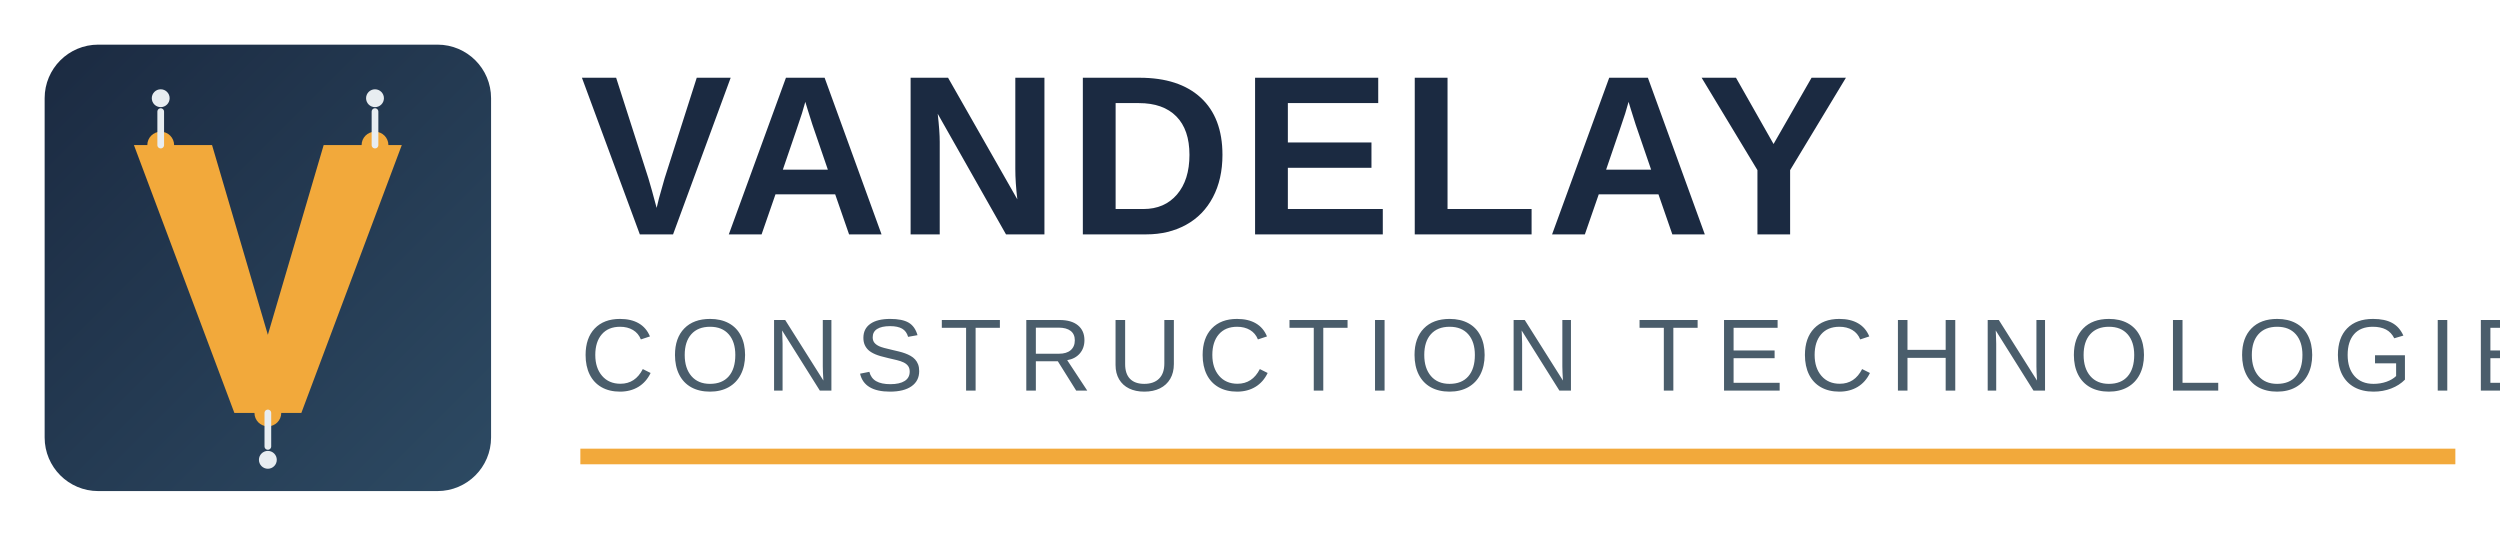
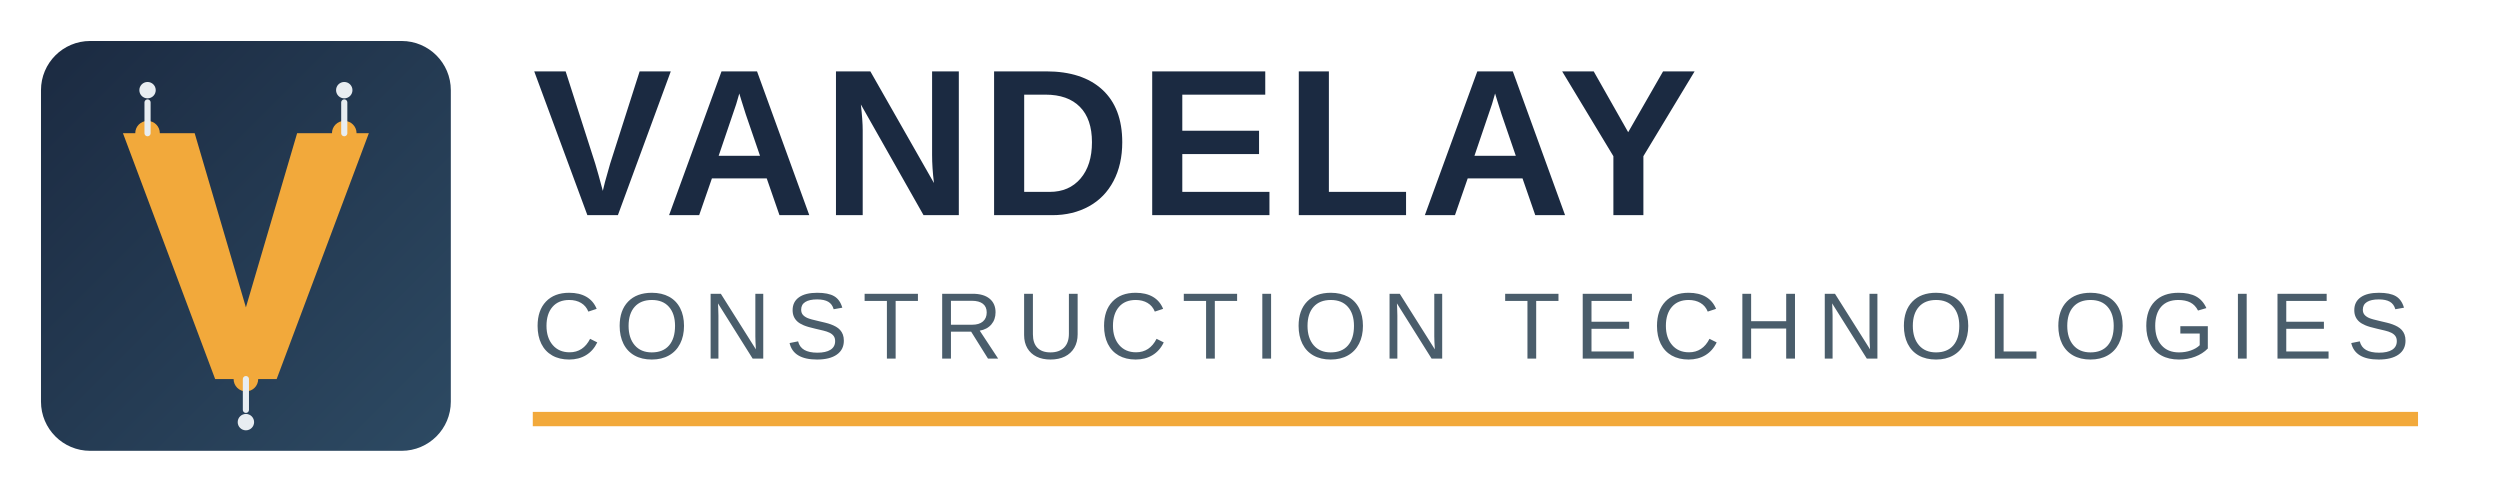
- <svg xmlns="http://www.w3.org/2000/svg" viewBox="0 0 1120 240">
+ <svg xmlns="http://www.w3.org/2000/svg" width="1220" height="240" viewBox="0 0 1220 240">
  <defs>
    <linearGradient id="markGrad" x1="0%" y1="0%" x2="100%" y2="100%">
      <stop offset="0%" stop-color="#1B2A41" />
      <stop offset="100%" stop-color="#2D4A63" />
    </linearGradient>
  </defs>
  <g transform="translate(20,20)">
    <rect x="0" y="0" width="200" height="200" rx="24" fill="url(#markGrad)" />
    <path d="M 40 45 L 75 45 L 100 130 L 125 45 L 160 45 L 115 165 L 85 165 Z" fill="#F2A93B" />
    <circle cx="52" cy="45" r="6" fill="#F2A93B" />
    <circle cx="148" cy="45" r="6" fill="#F2A93B" />
    <circle cx="100" cy="165" r="6" fill="#F2A93B" />
    <line x1="52" y1="45" x2="52" y2="30" stroke="#E8EDF1" stroke-width="3" stroke-linecap="round" />
    <line x1="148" y1="45" x2="148" y2="30" stroke="#E8EDF1" stroke-width="3" stroke-linecap="round" />
    <line x1="100" y1="165" x2="100" y2="180" stroke="#E8EDF1" stroke-width="3" stroke-linecap="round" />
    <circle cx="52" cy="24" r="4" fill="#E8EDF1" />
    <circle cx="148" cy="24" r="4" fill="#E8EDF1" />
    <circle cx="100" cy="186" r="4" fill="#E8EDF1" />
  </g>
  <g transform="translate(260,0)">
    <text x="0" y="105" font-family="Arial, Helvetica, sans-serif" font-size="102" font-weight="700" letter-spacing="3.5" fill="#1B2A41">VANDELAY</text>
    <text x="0" y="175" font-family="Arial, Helvetica, sans-serif" font-size="46" font-weight="500" letter-spacing="7" fill="#4A5D6B">CONSTRUCTION TECHNOLOGIES</text>
-     <rect x="0" y="201" width="840" height="7" fill="#F2A93B" />
+     <rect x="0" y="201" width="920" height="7" fill="#F2A93B" />
  </g>
</svg>
